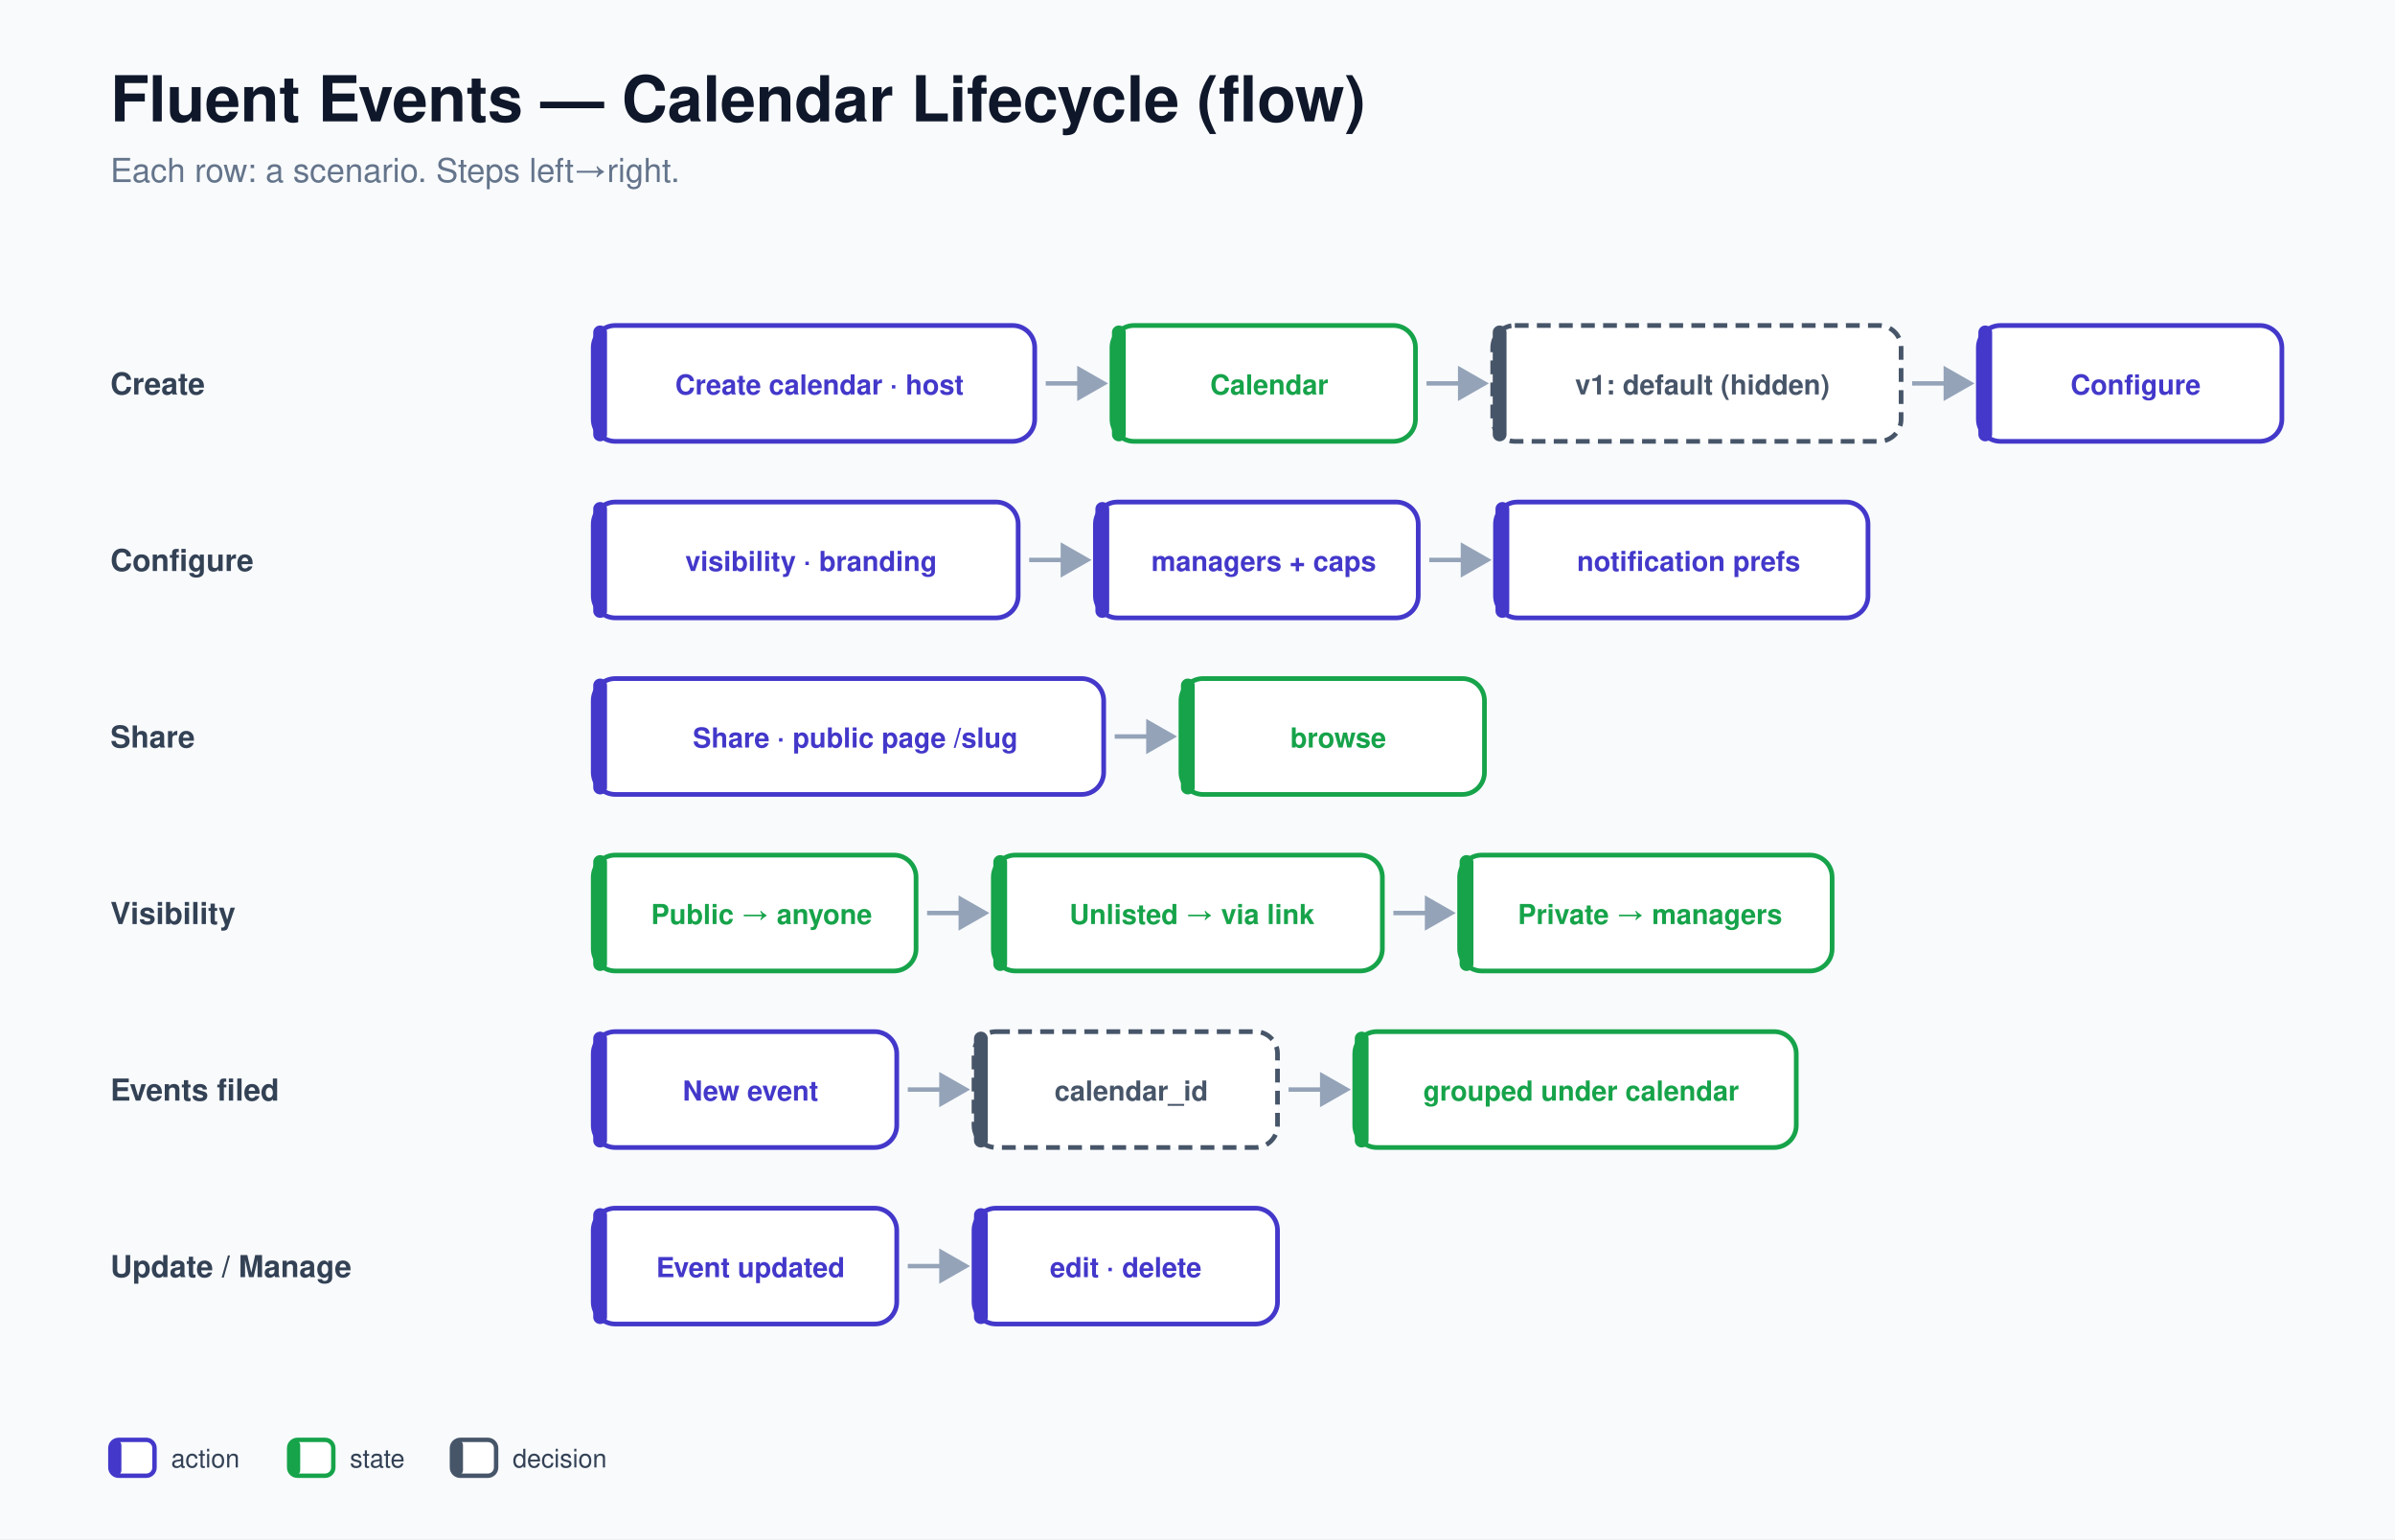
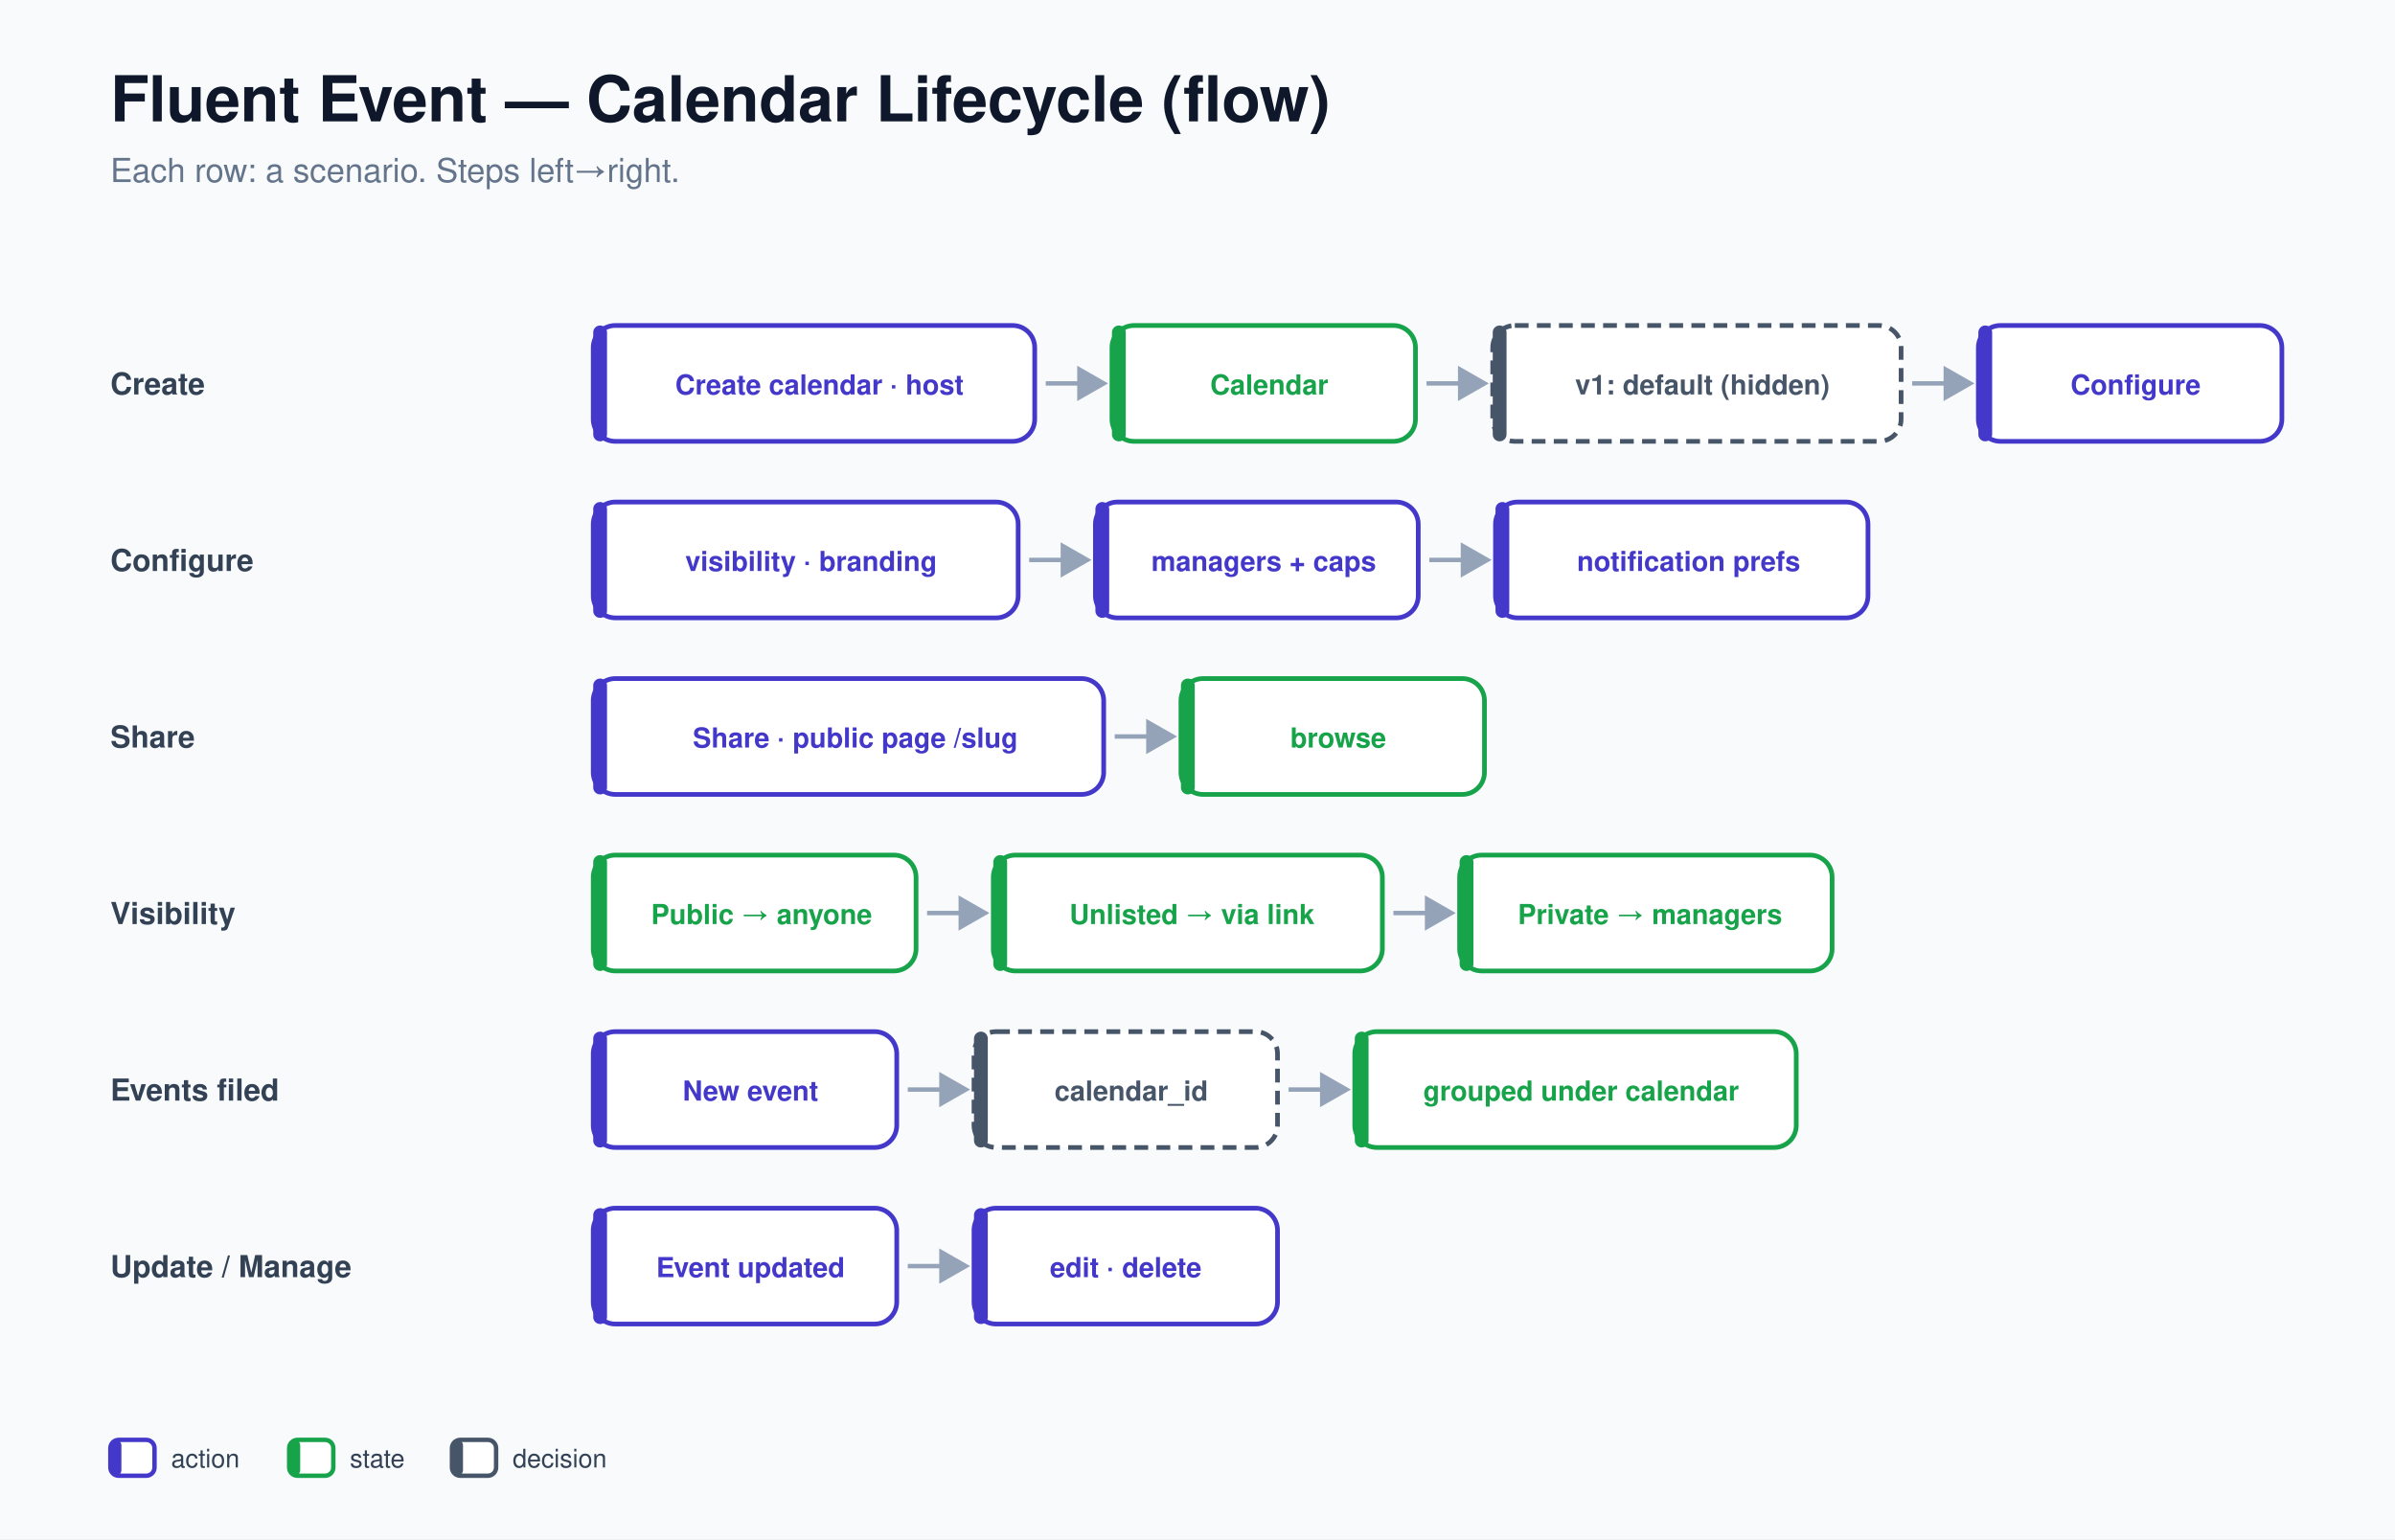
<svg xmlns="http://www.w3.org/2000/svg" width="868" height="558" viewBox="0 0 868 558" font-family="ui-sans-serif,Segoe UI,Helvetica,Arial,sans-serif">
  <defs>
    <marker id="arr" markerWidth="10" markerHeight="10" refX="7" refY="5" orient="auto">
      <path d="M1,1 L8,5 L1,9 z" fill="#94a3b8" />
    </marker>
  </defs>
  <rect x="0" y="0" width="868" height="558" fill="#f8fafc" />
-   <text x="40" y="44" font-size="23" font-weight="700" fill="#0f172a">Fluent Events — Calendar Lifecycle (flow)</text>
+   <text x="40" y="44" font-size="23" font-weight="700" fill="#0f172a">Fluent Event — Calendar Lifecycle (flow)</text>
  <text x="40" y="66" font-size="12" fill="#64748b">Each row: a scenario. Steps left→right.</text>
  <text x="40" y="143" font-size="11" font-weight="700" fill="#334155">Create</text>
  <line x1="379" y1="139" x2="400" y2="139" stroke="#94a3b8" stroke-width="1.6" marker-end="url(#arr)" />
  <line x1="517" y1="139" x2="538" y2="139" stroke="#94a3b8" stroke-width="1.6" marker-end="url(#arr)" />
  <line x1="693" y1="139" x2="714" y2="139" stroke="#94a3b8" stroke-width="1.6" marker-end="url(#arr)" />
  <rect x="215" y="118" width="160" height="42" rx="8" fill="#ffffff" stroke="#4338ca" stroke-width="1.7" />
  <rect x="215" y="118" width="5" height="42" rx="2.5" fill="#4338ca" />
  <text x="297" y="143" font-size="10" font-weight="600" fill="#4338ca" text-anchor="middle">Create calendar · host</text>
  <rect x="403" y="118" width="110" height="42" rx="8" fill="#ffffff" stroke="#16a34a" stroke-width="1.7" />
  <rect x="403" y="118" width="5" height="42" rx="2.5" fill="#16a34a" />
  <text x="460" y="143" font-size="10" font-weight="600" fill="#16a34a" text-anchor="middle">Calendar</text>
  <rect x="541" y="118" width="148" height="42" rx="8" fill="#ffffff" stroke="#475569" stroke-width="1.7" stroke-dasharray="5,3" />
  <rect x="541" y="118" width="5" height="42" rx="2.5" fill="#475569" />
  <text x="617" y="143" font-size="10" font-weight="600" fill="#475569" text-anchor="middle">v1: default (hidden)</text>
  <rect x="717" y="118" width="110" height="42" rx="8" fill="#ffffff" stroke="#4338ca" stroke-width="1.7" />
  <rect x="717" y="118" width="5" height="42" rx="2.5" fill="#4338ca" />
  <text x="774" y="143" font-size="10" font-weight="600" fill="#4338ca" text-anchor="middle">Configure</text>
  <text x="40" y="207" font-size="11" font-weight="700" fill="#334155">Configure</text>
  <line x1="373" y1="203" x2="394" y2="203" stroke="#94a3b8" stroke-width="1.6" marker-end="url(#arr)" />
  <line x1="518" y1="203" x2="539" y2="203" stroke="#94a3b8" stroke-width="1.6" marker-end="url(#arr)" />
  <rect x="215" y="182" width="154" height="42" rx="8" fill="#ffffff" stroke="#4338ca" stroke-width="1.7" />
  <rect x="215" y="182" width="5" height="42" rx="2.5" fill="#4338ca" />
  <text x="294" y="207" font-size="10" font-weight="600" fill="#4338ca" text-anchor="middle">visibility · branding</text>
  <rect x="397" y="182" width="117" height="42" rx="8" fill="#ffffff" stroke="#4338ca" stroke-width="1.7" />
  <rect x="397" y="182" width="5" height="42" rx="2.5" fill="#4338ca" />
  <text x="458" y="207" font-size="10" font-weight="600" fill="#4338ca" text-anchor="middle">managers + caps</text>
  <rect x="542" y="182" width="135" height="42" rx="8" fill="#ffffff" stroke="#4338ca" stroke-width="1.7" />
  <rect x="542" y="182" width="5" height="42" rx="2.5" fill="#4338ca" />
  <text x="612" y="207" font-size="10" font-weight="600" fill="#4338ca" text-anchor="middle">notification prefs</text>
  <text x="40" y="271" font-size="11" font-weight="700" fill="#334155">Share</text>
  <line x1="404" y1="267" x2="425" y2="267" stroke="#94a3b8" stroke-width="1.6" marker-end="url(#arr)" />
  <rect x="215" y="246" width="185" height="42" rx="8" fill="#ffffff" stroke="#4338ca" stroke-width="1.7" />
  <rect x="215" y="246" width="5" height="42" rx="2.5" fill="#4338ca" />
  <text x="310" y="271" font-size="10" font-weight="600" fill="#4338ca" text-anchor="middle">Share · public page  /slug</text>
  <rect x="428" y="246" width="110" height="42" rx="8" fill="#ffffff" stroke="#16a34a" stroke-width="1.7" />
  <rect x="428" y="246" width="5" height="42" rx="2.5" fill="#16a34a" />
  <text x="485" y="271" font-size="10" font-weight="600" fill="#16a34a" text-anchor="middle">browse</text>
  <text x="40" y="335" font-size="11" font-weight="700" fill="#334155">Visibility</text>
  <line x1="336" y1="331" x2="357" y2="331" stroke="#94a3b8" stroke-width="1.6" marker-end="url(#arr)" />
  <line x1="505" y1="331" x2="526" y2="331" stroke="#94a3b8" stroke-width="1.6" marker-end="url(#arr)" />
  <rect x="215" y="310" width="117" height="42" rx="8" fill="#ffffff" stroke="#16a34a" stroke-width="1.7" />
  <rect x="215" y="310" width="5" height="42" rx="2.5" fill="#16a34a" />
  <text x="276" y="335" font-size="10" font-weight="600" fill="#16a34a" text-anchor="middle">Public → anyone</text>
  <rect x="360" y="310" width="141" height="42" rx="8" fill="#ffffff" stroke="#16a34a" stroke-width="1.7" />
  <rect x="360" y="310" width="5" height="42" rx="2.5" fill="#16a34a" />
  <text x="432" y="335" font-size="10" font-weight="600" fill="#16a34a" text-anchor="middle">Unlisted → via link</text>
  <rect x="529" y="310" width="135" height="42" rx="8" fill="#ffffff" stroke="#16a34a" stroke-width="1.7" />
  <rect x="529" y="310" width="5" height="42" rx="2.5" fill="#16a34a" />
  <text x="598" y="335" font-size="10" font-weight="600" fill="#16a34a" text-anchor="middle">Private → managers</text>
  <text x="40" y="399" font-size="11" font-weight="700" fill="#334155">Events filed</text>
  <line x1="329" y1="395" x2="350" y2="395" stroke="#94a3b8" stroke-width="1.6" marker-end="url(#arr)" />
  <line x1="467" y1="395" x2="488" y2="395" stroke="#94a3b8" stroke-width="1.6" marker-end="url(#arr)" />
  <rect x="215" y="374" width="110" height="42" rx="8" fill="#ffffff" stroke="#4338ca" stroke-width="1.7" />
  <rect x="215" y="374" width="5" height="42" rx="2.5" fill="#4338ca" />
  <text x="272" y="399" font-size="10" font-weight="600" fill="#4338ca" text-anchor="middle">New event</text>
  <rect x="353" y="374" width="110" height="42" rx="8" fill="#ffffff" stroke="#475569" stroke-width="1.7" stroke-dasharray="5,3" />
  <rect x="353" y="374" width="5" height="42" rx="2.5" fill="#475569" />
  <text x="410" y="399" font-size="10" font-weight="600" fill="#475569" text-anchor="middle">calendar_id</text>
  <rect x="491" y="374" width="160" height="42" rx="8" fill="#ffffff" stroke="#16a34a" stroke-width="1.7" />
  <rect x="491" y="374" width="5" height="42" rx="2.5" fill="#16a34a" />
  <text x="573" y="399" font-size="10" font-weight="600" fill="#16a34a" text-anchor="middle">grouped under calendar</text>
  <text x="40" y="463" font-size="11" font-weight="700" fill="#334155">Update / Manage</text>
  <line x1="329" y1="459" x2="350" y2="459" stroke="#94a3b8" stroke-width="1.6" marker-end="url(#arr)" />
  <rect x="215" y="438" width="110" height="42" rx="8" fill="#ffffff" stroke="#4338ca" stroke-width="1.7" />
  <rect x="215" y="438" width="5" height="42" rx="2.5" fill="#4338ca" />
  <text x="272" y="463" font-size="10" font-weight="600" fill="#4338ca" text-anchor="middle">Event updated</text>
  <rect x="353" y="438" width="110" height="42" rx="8" fill="#ffffff" stroke="#4338ca" stroke-width="1.7" />
  <rect x="353" y="438" width="5" height="42" rx="2.5" fill="#4338ca" />
  <text x="408" y="463" font-size="10" font-weight="600" fill="#4338ca" text-anchor="middle">edit · delete</text>
  <g transform="translate(40,532)">
    <rect x="0" y="-10" width="16" height="13" rx="3" fill="#ffffff" stroke="#4338ca" stroke-width="1.6" />
    <rect x="0" y="-10" width="4" height="13" rx="2" fill="#4338ca" />
    <text x="22" y="0" font-size="9.3" fill="#334155">action</text>
    <rect x="64.8" y="-10" width="16" height="13" rx="3" fill="#ffffff" stroke="#16a34a" stroke-width="1.6" />
    <rect x="64.8" y="-10" width="4" height="13" rx="2" fill="#16a34a" />
    <text x="86.8" y="0" font-size="9.3" fill="#334155">state</text>
    <rect x="123.8" y="-10" width="16" height="13" rx="3" fill="#ffffff" stroke="#475569" stroke-width="1.6" />
    <rect x="123.8" y="-10" width="4" height="13" rx="2" fill="#475569" />
    <text x="145.8" y="0" font-size="9.3" fill="#334155">decision</text>
  </g>
</svg>
